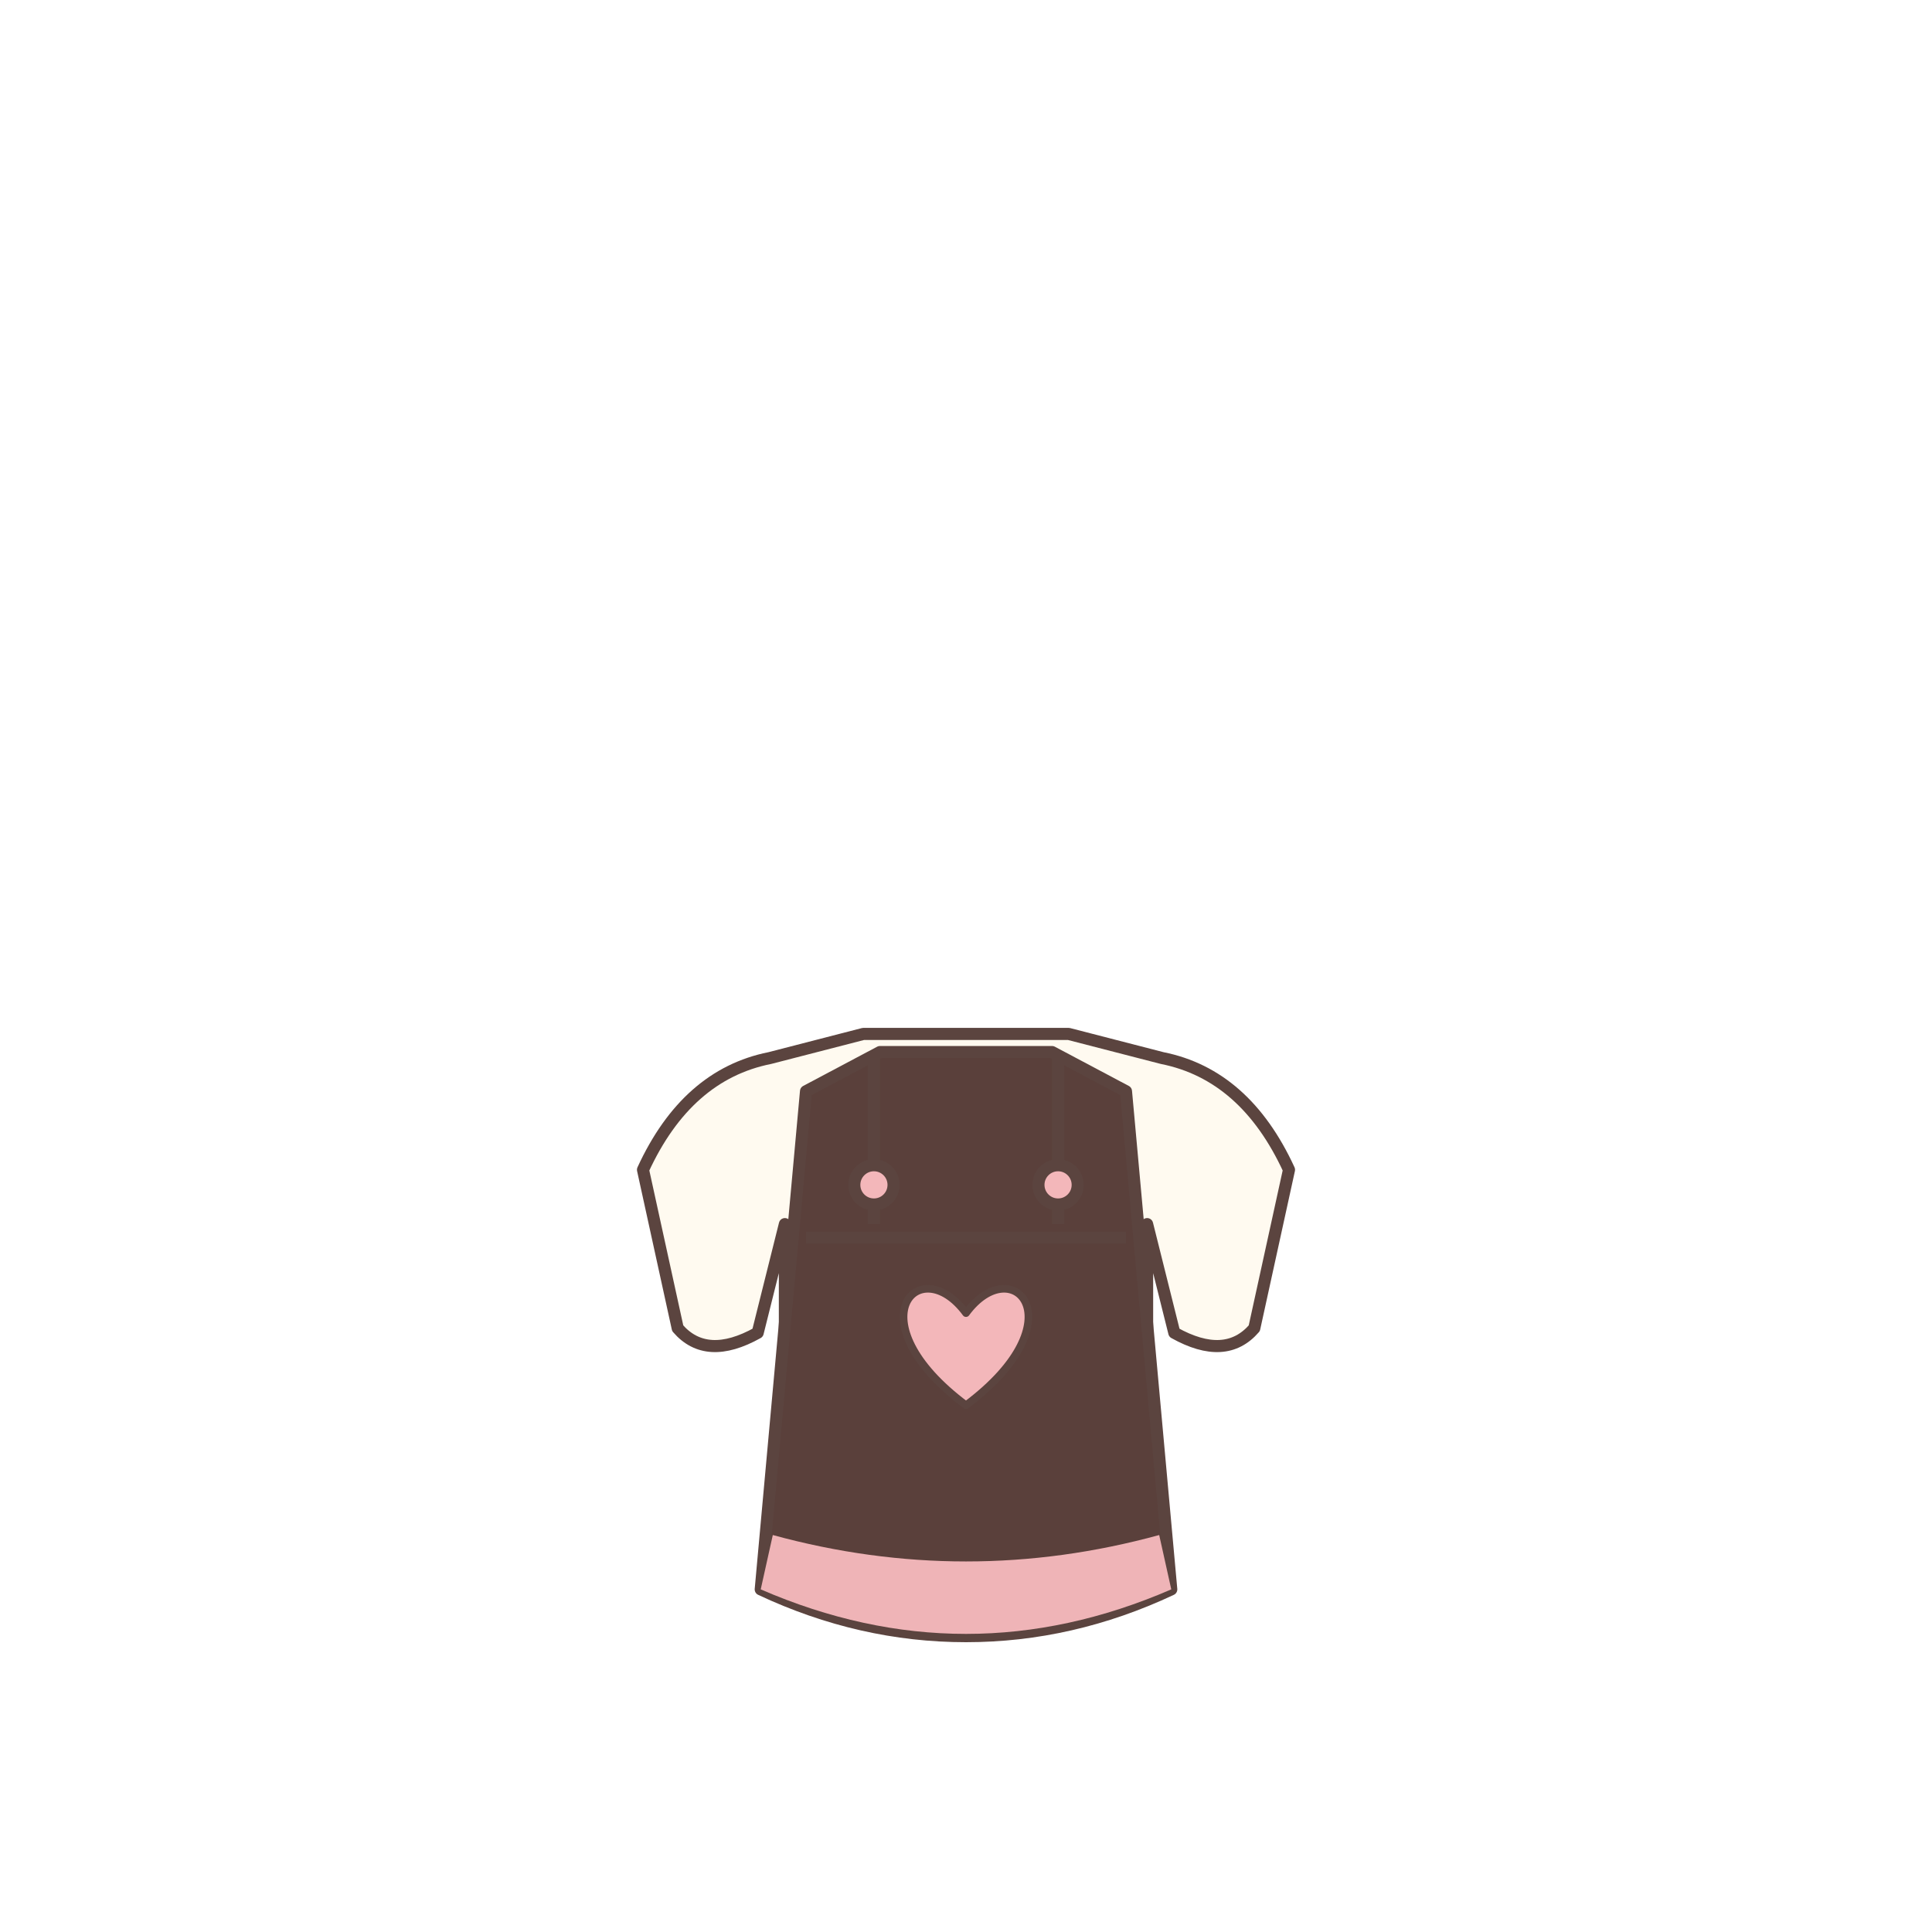
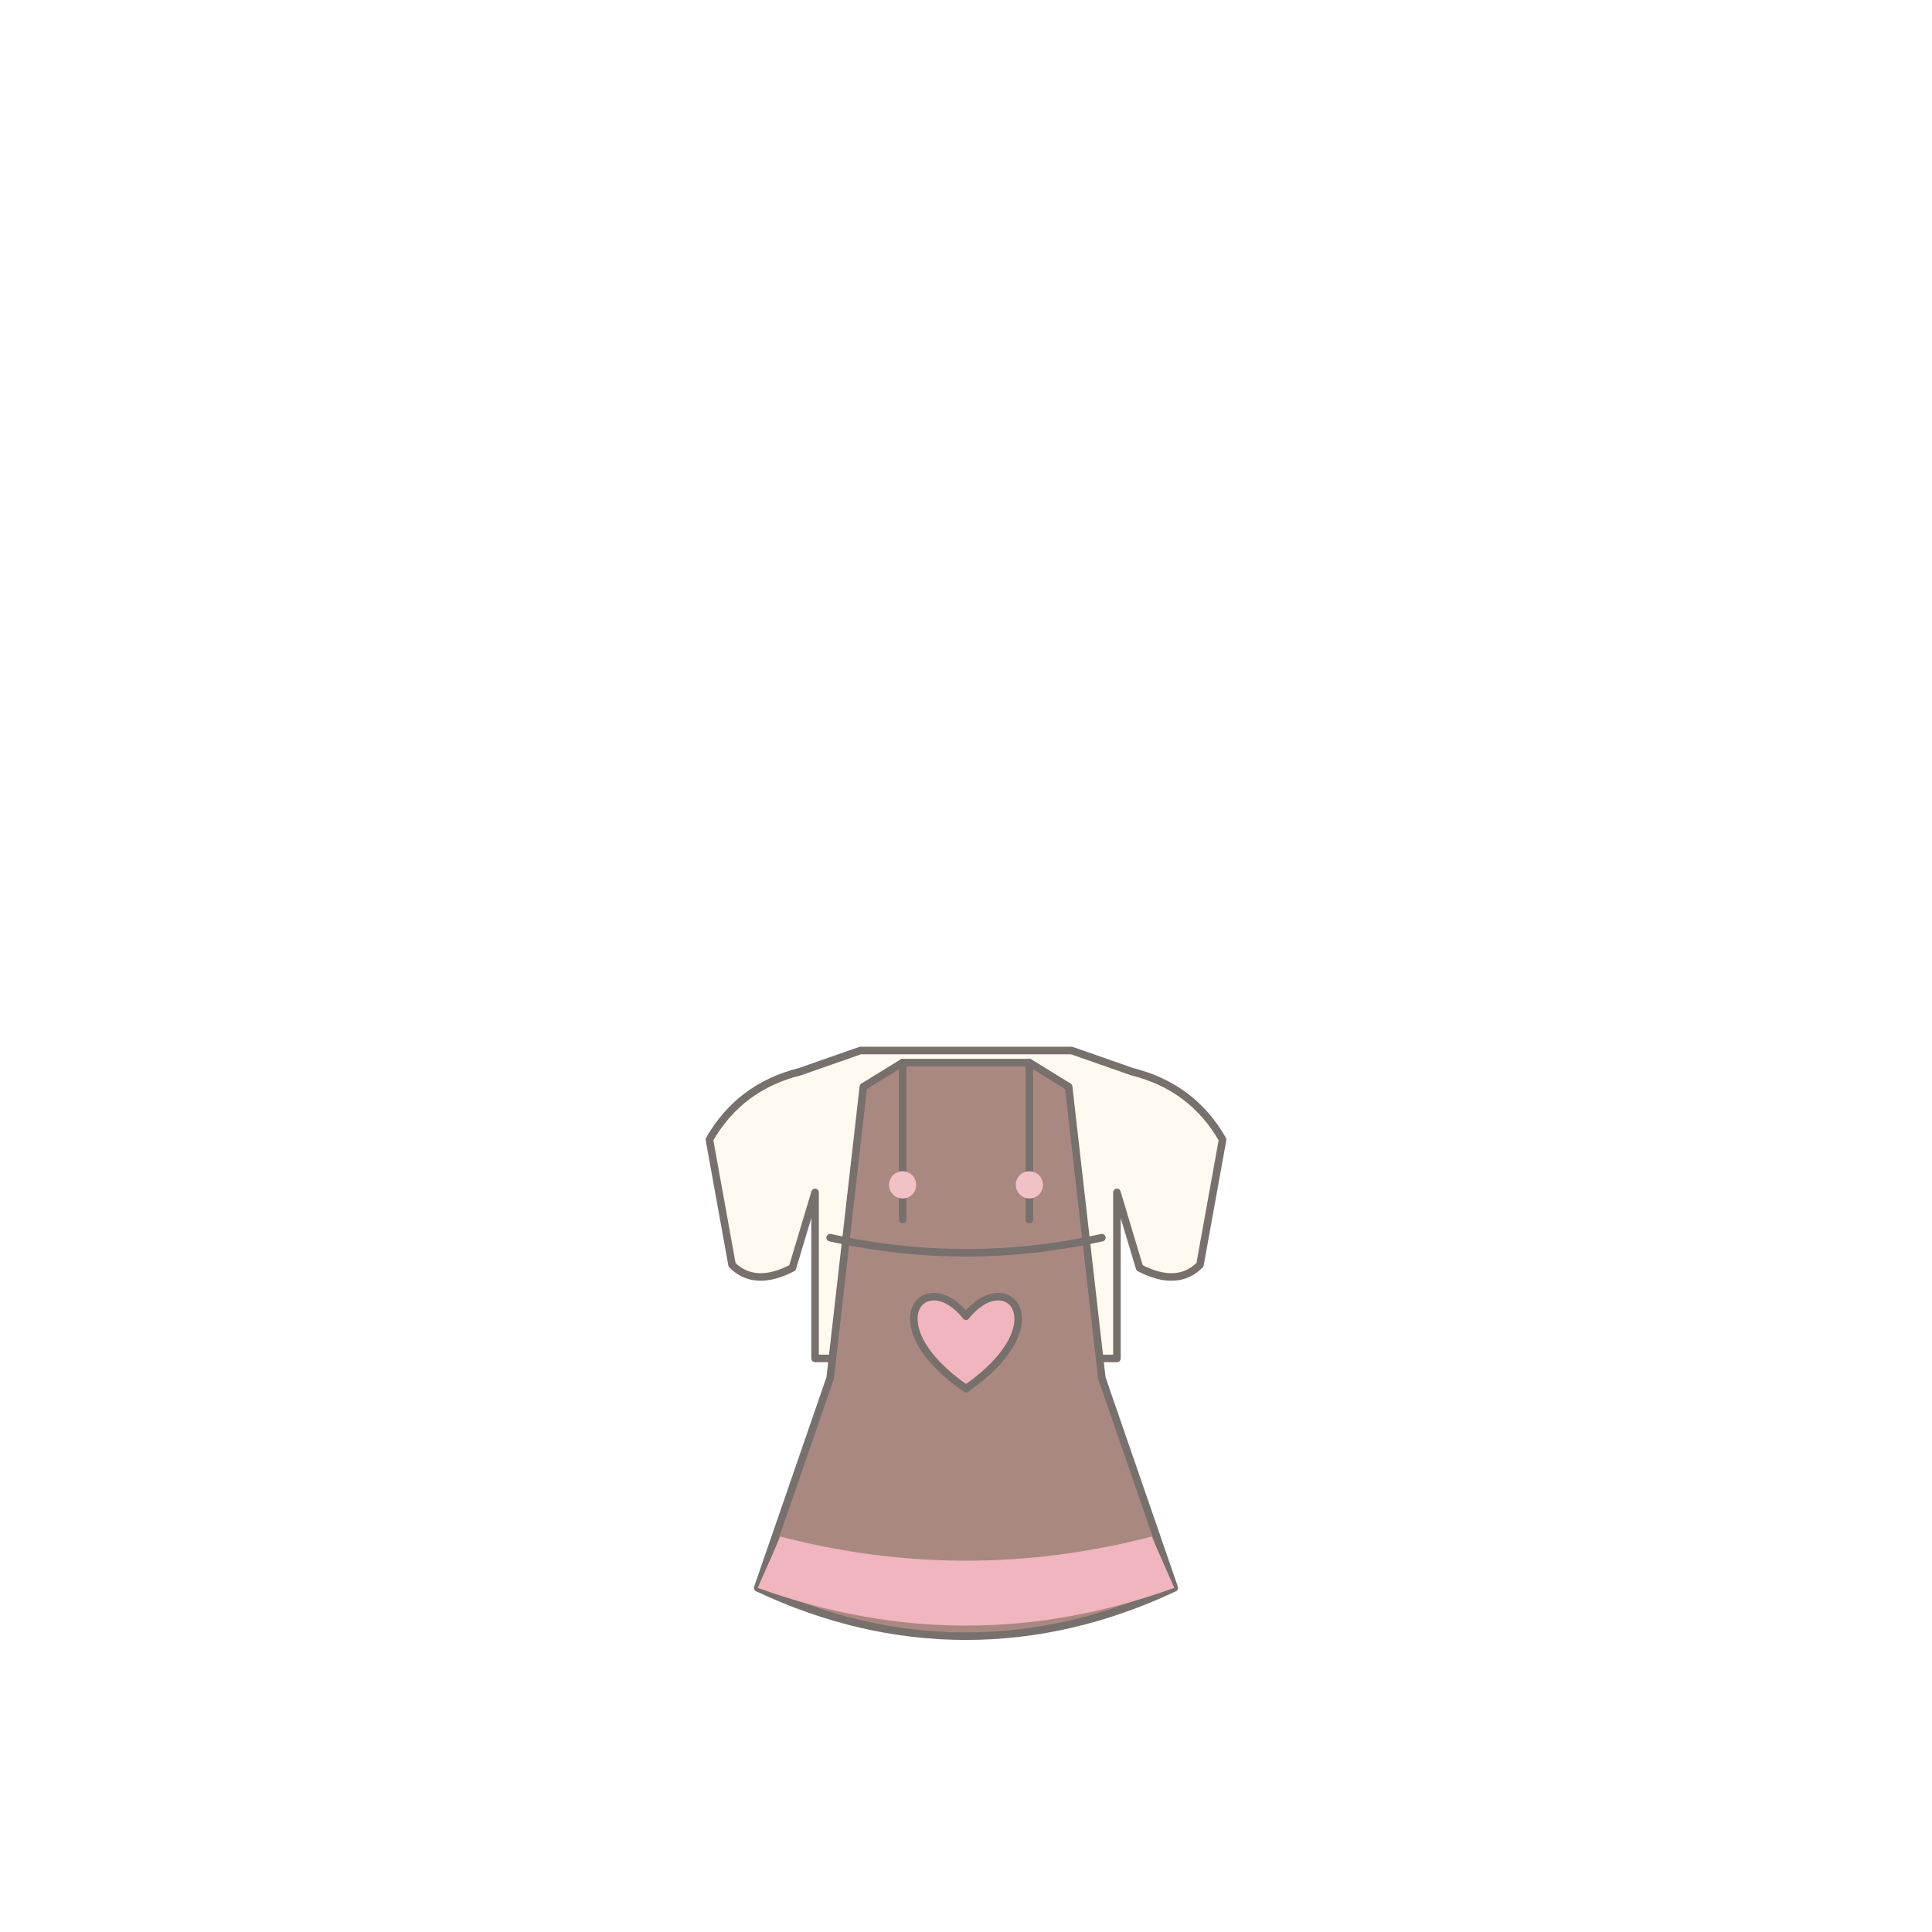
<svg xmlns="http://www.w3.org/2000/svg" viewBox="0 0 1280 1280">
-   <g stroke="#5b443f" stroke-width="8" stroke-linejoin="round">
-     <path fill="#fffaf0" d="M510 701Q455 712 426 775L449 880Q468 902 502 883L520 811V938H760V811L778 883Q812 902 831 880L854 775Q825 712 770 701L708 685H572Z" />
-     <path fill="#5a403b" d="M534 723L583 697H697L746 723L776 1053Q710 1084 640 1084Q570 1084 504 1053Z" />
-     <path fill="#efb4b7" d="M512 1017Q640 1052 768 1017L776 1053Q640 1112 504 1053Z" stroke="none" />
-     <path fill="none" d="M579 697V811M701 697V811M534 820H746" />
-     <circle cx="579" cy="785" r="13" fill="#f3b7ba" />
-     <circle cx="701" cy="785" r="13" fill="#f3b7ba" />
-     <path fill="#f3b7ba" d="M640 870c-31-42-75 5 0 61 75-56 31-103 0-61Z" stroke-width="5" />
+   <g stroke="#77706d" stroke-width="5" stroke-linecap="round" stroke-linejoin="round">
+     <path fill="#fff9ef" d="M570 696L530 710Q490 720 470 755L485 838Q500 853 525 840L540 790V900H740V790L755 840Q780 853 795 838L810 755Q790 720 750 710L710 696Z" />
+     <path fill="#aa8882" d="M572 720L598 704H682L708 720L730 913L778 1052Q710 1084 640 1084Q570 1084 502 1052L550 913Z" />
+     <path fill="#f0b5bd" d="M517 1018Q640 1050 763 1018L778 1052Q640 1102 502 1052Z" stroke="none" />
+     <path fill="none" d="M598 704V808M682 704V808M550 820Q640 840 730 820" />
+     <g fill="#f2c1c6" stroke="none">
+       <circle cx="598" cy="785" r="9" />
+       <circle cx="682" cy="785" r="9" />
+     </g>
+     <path fill="#f0b5bd" d="M640 872c-27-34-62 5 0 48 62-43 27-82 0-48Z" />
  </g>
</svg>
